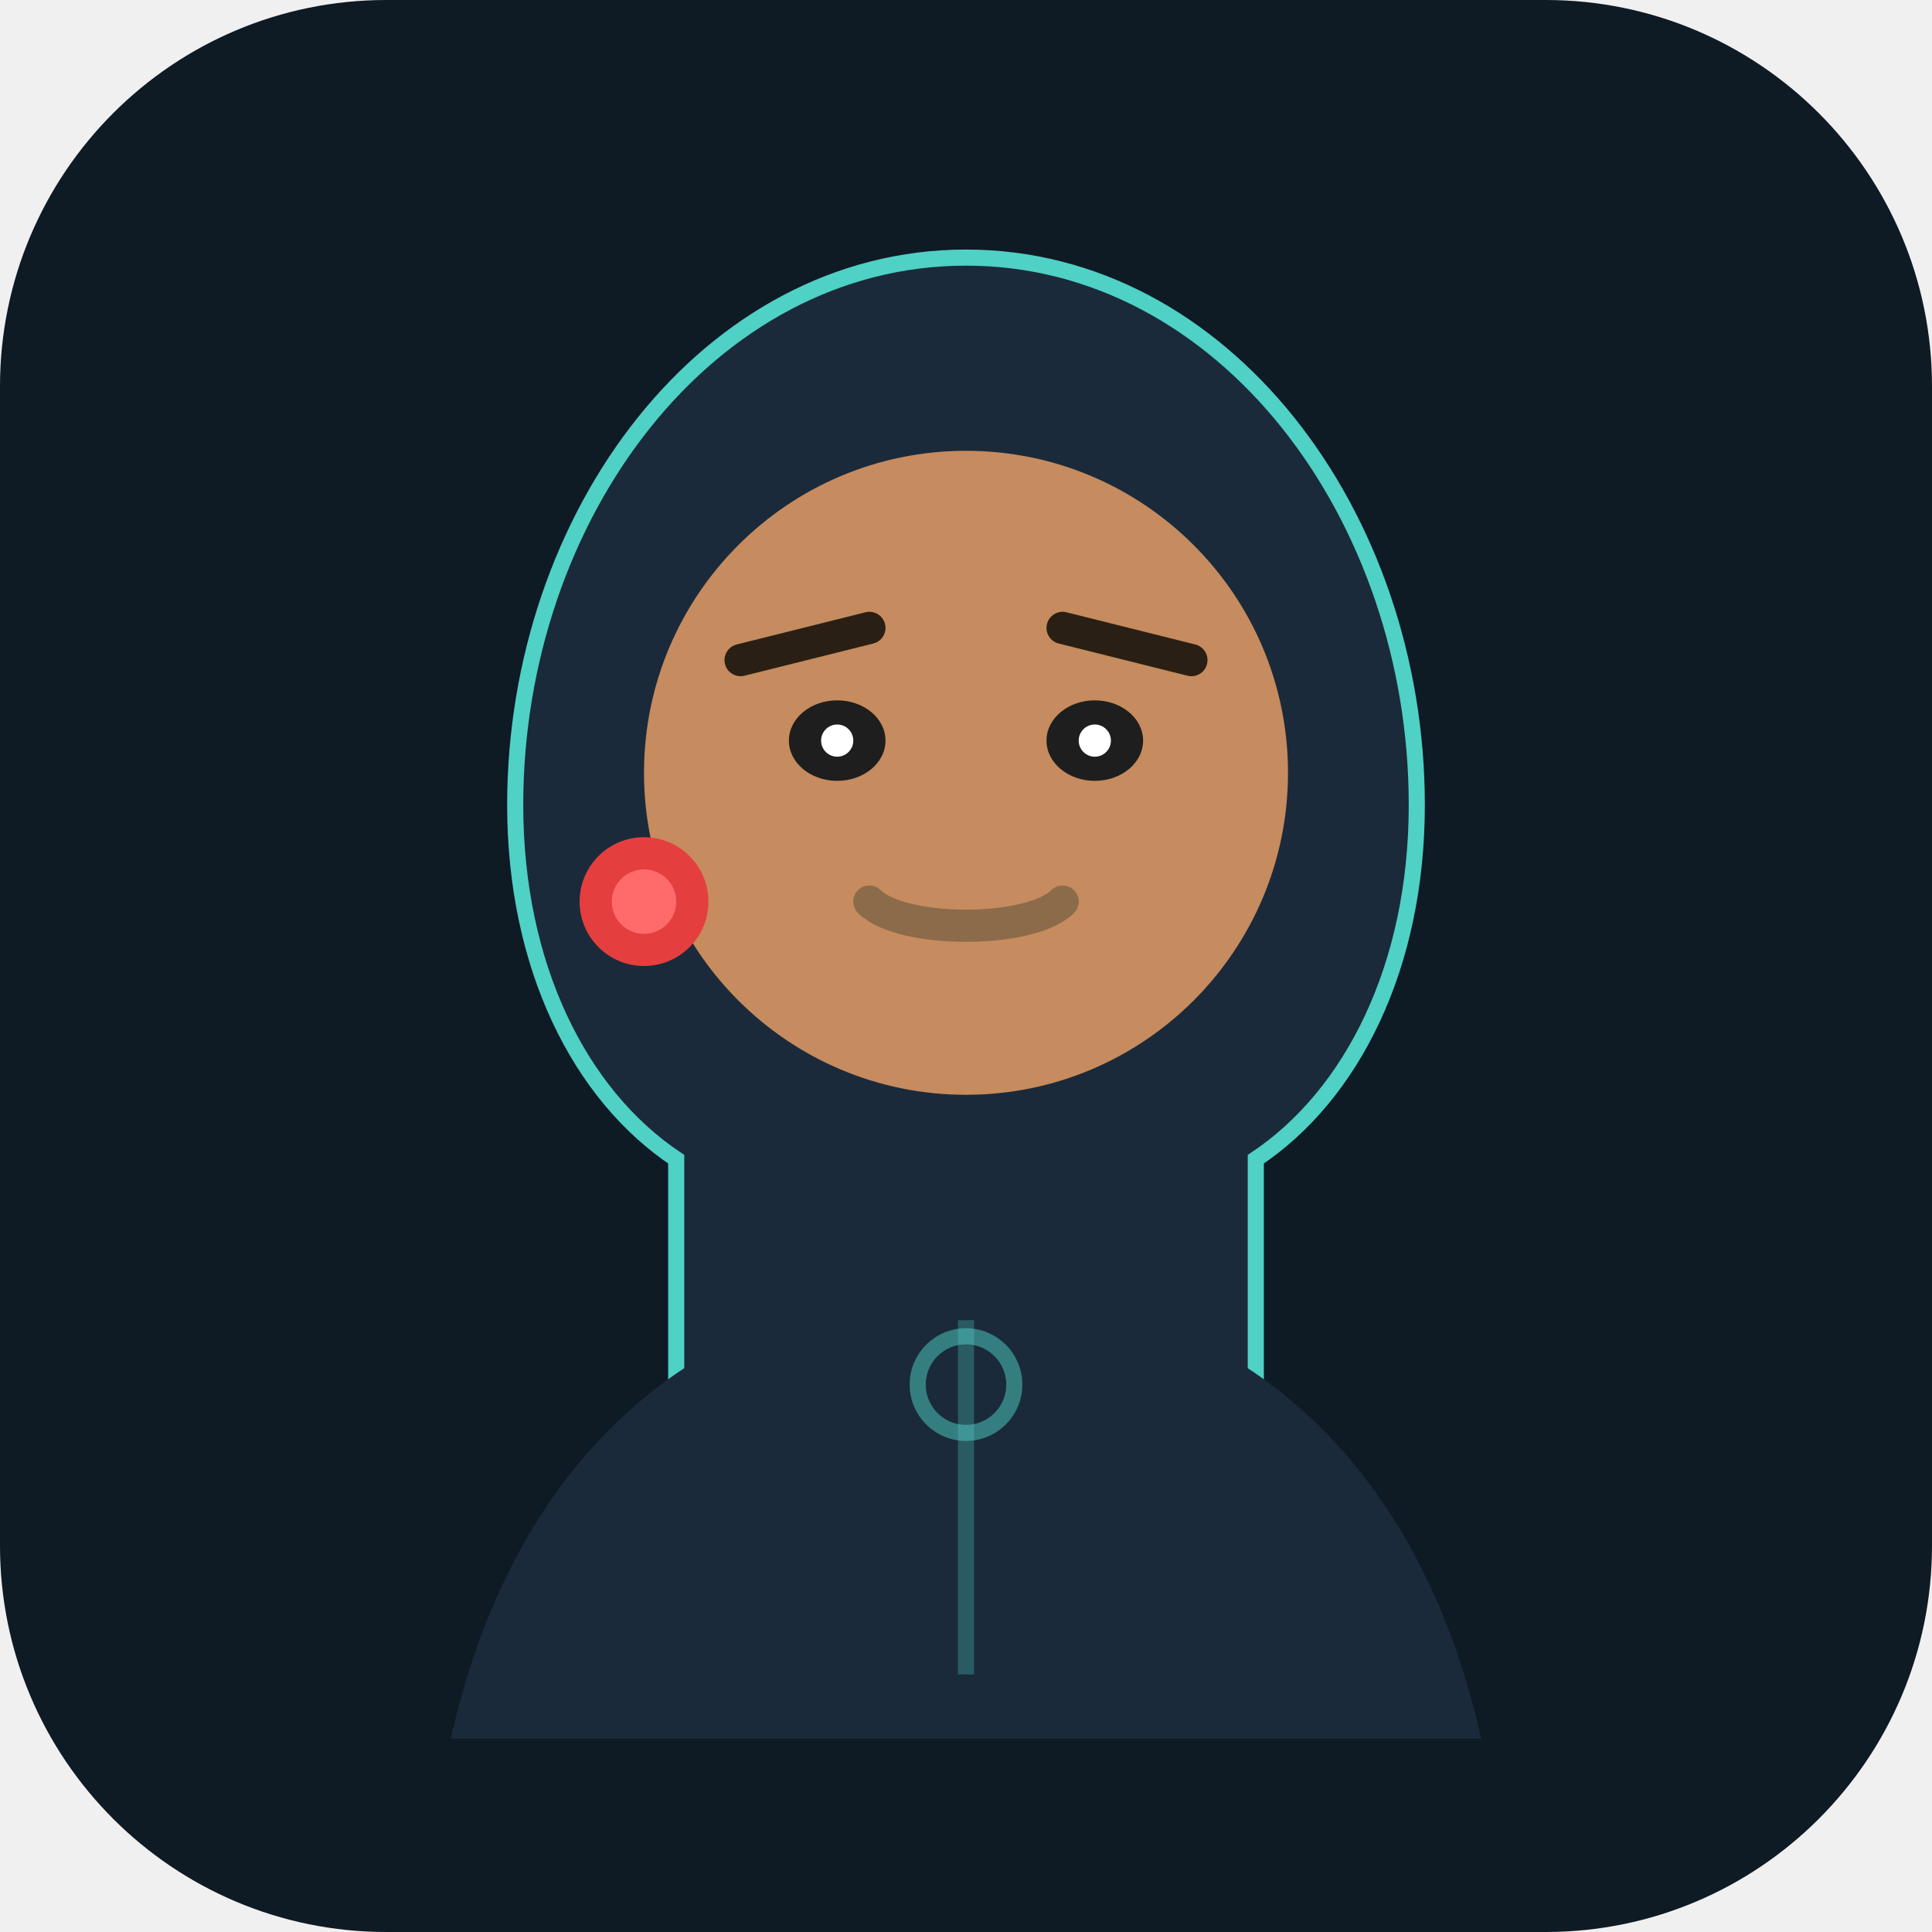
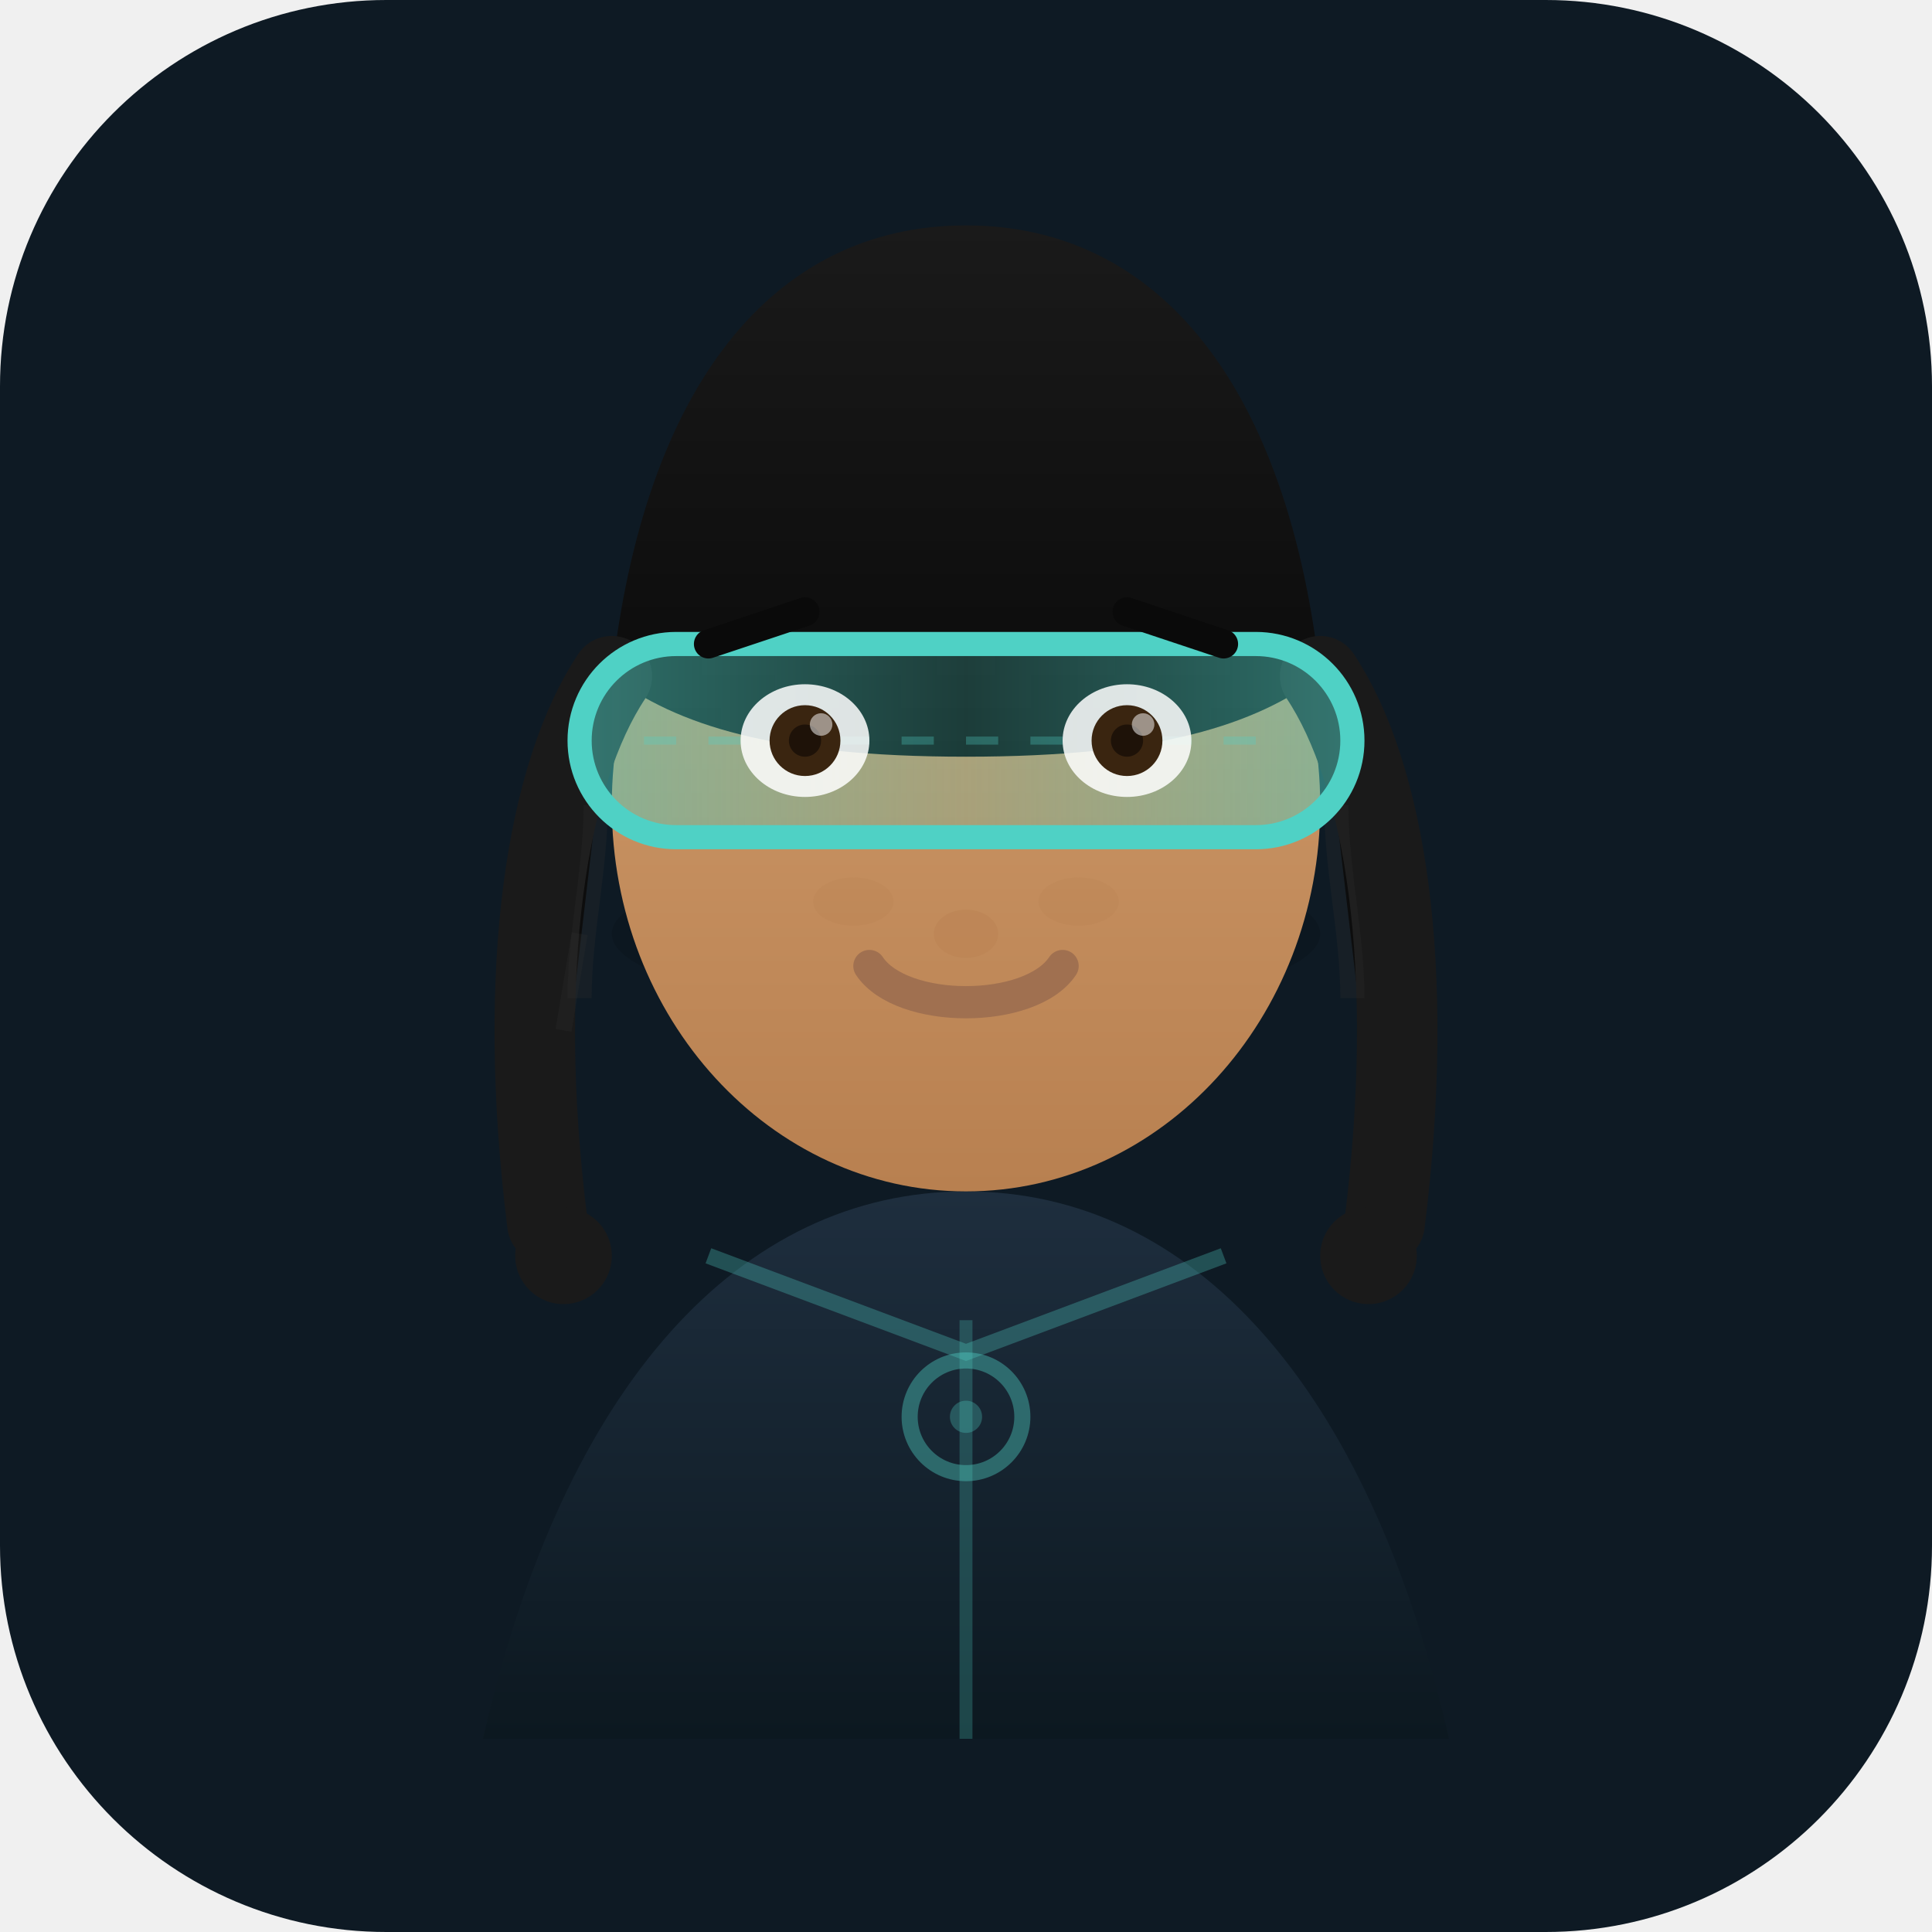
<svg xmlns="http://www.w3.org/2000/svg" viewBox="0 0 120 120">
+   <defs>
+     <linearGradient id="g3skin" x1="0" y1="0" x2="0" y2="1">
+       <stop offset="0%" stop-color="#d4a070" />
+       <stop offset="100%" stop-color="#b88050" />
+     </linearGradient>
+     <linearGradient id="g3suit" x1="0" y1="0" x2="0" y2="1">
+       <stop offset="0%" stop-color="#1e2e3e" />
+       <stop offset="100%" stop-color="#0c1820" />
+     </linearGradient>
+     <linearGradient id="g3braid" x1="0" y1="0" x2="0" y2="1">
+       <stop offset="0%" stop-color="#1a1a1a" />
+       <stop offset="100%" stop-color="#0a0a0a" />
+     </linearGradient>
+     <linearGradient id="g3visor" x1="0" y1="0" x2="1" y2="0">
+       <stop offset="0%" stop-color="#4fd1c5" stop-opacity="0.5" />
+       <stop offset="50%" stop-color="#4fd1c5" stop-opacity="0.25" />
+       <stop offset="100%" stop-color="#4fd1c5" stop-opacity="0.5" />
+     </linearGradient>
+   </defs>
  <rect width="120" height="120" rx="24" fill="#0e1a24" />
-   <path d="M32 50c0-18 12-34 28-34s28 16 28 34c0 10-4 18-10 22v14c-4 4-12 6-18 6s-14-2-18-6V72c-6-4-10-12-10-22z" fill="#1a2a3a" stroke="#4fd1c5" stroke-width="1" />
-   <circle cx="60" cy="48" r="20" fill="#c68b5e" />
-   <ellipse cx="52" cy="46" rx="3" ry="2.5" fill="#1e1e1e" />
-   <ellipse cx="68" cy="46" rx="3" ry="2.5" fill="#1e1e1e" />
-   <circle cx="52" cy="46" r="1" fill="#fff" />
-   <circle cx="68" cy="46" r="1" fill="#fff" />
-   <path d="M46 41l8-2" stroke="#2a1f14" stroke-width="2" stroke-linecap="round" />
-   <path d="M74 41l-8-2" stroke="#2a1f14" stroke-width="2" stroke-linecap="round" />
-   <path d="M54 56c2 2 10 2 12 0" stroke="#8b6b4a" stroke-width="2" fill="none" stroke-linecap="round" />
-   <path d="M28 108c4-18 16-28 32-28s28 10 32 28z" fill="#1a2a3a" />
-   <circle cx="40" cy="56" r="4" fill="#e53e3e" />
-   <circle cx="40" cy="56" r="2" fill="#ff6b6b" />
-   <line x1="60" y1="82" x2="60" y2="104" stroke="#4fd1c5" stroke-width="1" opacity="0.3" />
-   <circle cx="60" cy="86" r="3" stroke="#4fd1c5" stroke-width="1" fill="none" opacity="0.5" />
+   <ellipse cx="60" cy="58" rx="22" ry="5" fill="#000" opacity="0.12" />
+   <path d="M30 108c5-22 16-34 30-34s25 12 30 34z" fill="url(#g3suit)" />
+   <line x1="60" y1="82" x2="60" y2="108" stroke="#4fd1c5" stroke-width="0.8" opacity="0.25" />
+   <circle cx="60" cy="88" r="3.5" stroke="#4fd1c5" stroke-width="1" fill="none" opacity="0.4" />
+   <circle cx="60" cy="88" r="1" fill="#4fd1c5" opacity="0.3" />
+   <path d="M44 78l16 6 16-6" stroke="#4fd1c5" stroke-width="1" fill="none" opacity="0.3" />
+   <ellipse cx="60" cy="50" rx="22" ry="24" fill="url(#g3skin)" />
+   <ellipse cx="53" cy="56" rx="2.5" ry="1.5" fill="#b88050" opacity="0.25" />
+   <ellipse cx="67" cy="56" rx="2.5" ry="1.5" fill="#b88050" opacity="0.25" />
+   <path d="M38 42c2-18 10-28 22-28s20 10 22 28c-4 3-10 5-22 5s-18-2-22-5z" fill="url(#g3braid)" />
+   <path d="M38 42c-4 6-6 18-4 34" stroke="#1a1a1a" stroke-width="5" stroke-linecap="round" />
+   <path d="M37 50c0 4-1 8-1 12" stroke="#2a2a2a" stroke-width="1.5" fill="none" opacity="0.3" />
+   <path d="M36 58l-1 6" stroke="#2a2a2a" stroke-width="1" fill="none" opacity="0.3" />
+   <circle cx="35" cy="78" r="3" fill="#1a1a1a" />
+   <path d="M82 42c4 6 6 18 4 34" stroke="#1a1a1a" stroke-width="5" stroke-linecap="round" />
+   <path d="M83 50c0 4 1 8 1 12" stroke="#2a2a2a" stroke-width="1.5" fill="none" opacity="0.3" />
+   <circle cx="85" cy="78" r="3" fill="#1a1a1a" />
+   <rect x="36" y="40" width="48" height="12" rx="6" fill="url(#g3visor)" stroke="#4fd1c5" stroke-width="1.5" />
+   <line x1="40" y1="46" x2="80" y2="46" stroke="#4fd1c5" stroke-width="0.5" opacity="0.3" stroke-dasharray="2 2" />
+   <ellipse cx="50" cy="46" rx="4" ry="3.5" fill="#fff" opacity="0.85" />
+   <circle cx="50" cy="46" r="2.2" fill="#3a2510" />
+   <circle cx="50" cy="46" r="1" fill="#1e1208" />
+   <circle cx="51" cy="45" r="0.7" fill="#fff" opacity="0.5" />
+   <ellipse cx="70" cy="46" rx="4" ry="3.5" fill="#fff" opacity="0.85" />
+   <circle cx="70" cy="46" r="2.2" fill="#3a2510" />
+   <circle cx="70" cy="46" r="1" fill="#1e1208" />
+   <circle cx="71" cy="45" r="0.7" fill="#fff" opacity="0.5" />
+   <path d="M44 40l6-2" stroke="#0a0a0a" stroke-width="1.8" stroke-linecap="round" />
+   <path d="M76 40l-6-2" stroke="#0a0a0a" stroke-width="1.8" stroke-linecap="round" />
+   <ellipse cx="60" cy="58" rx="2" ry="1.5" fill="#b88050" opacity="0.4" />
+   <path d="M54 60c2 3 10 3 12 0" stroke="#a07050" stroke-width="2" fill="none" stroke-linecap="round" />
</svg>
